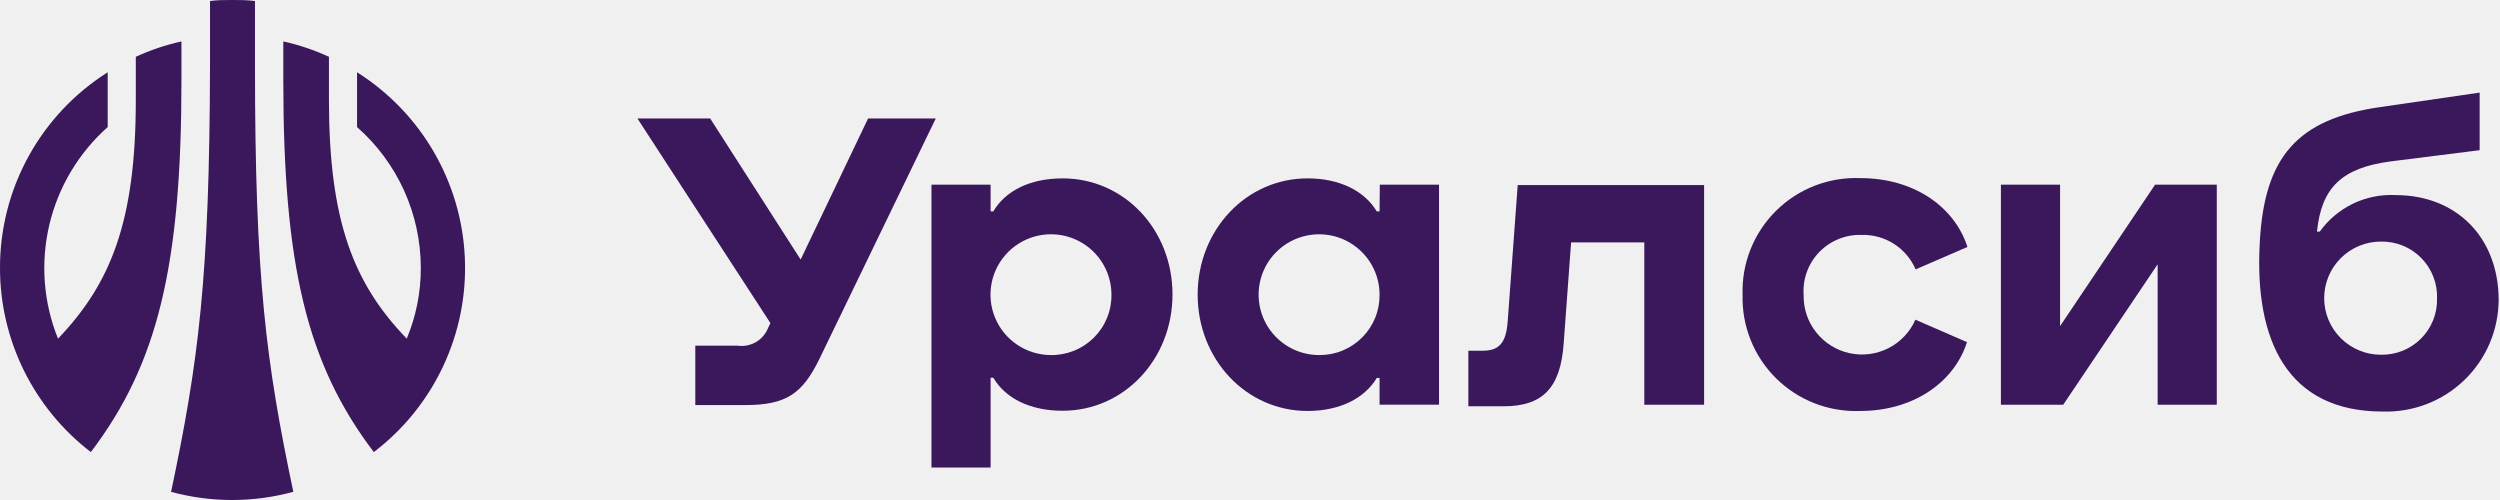
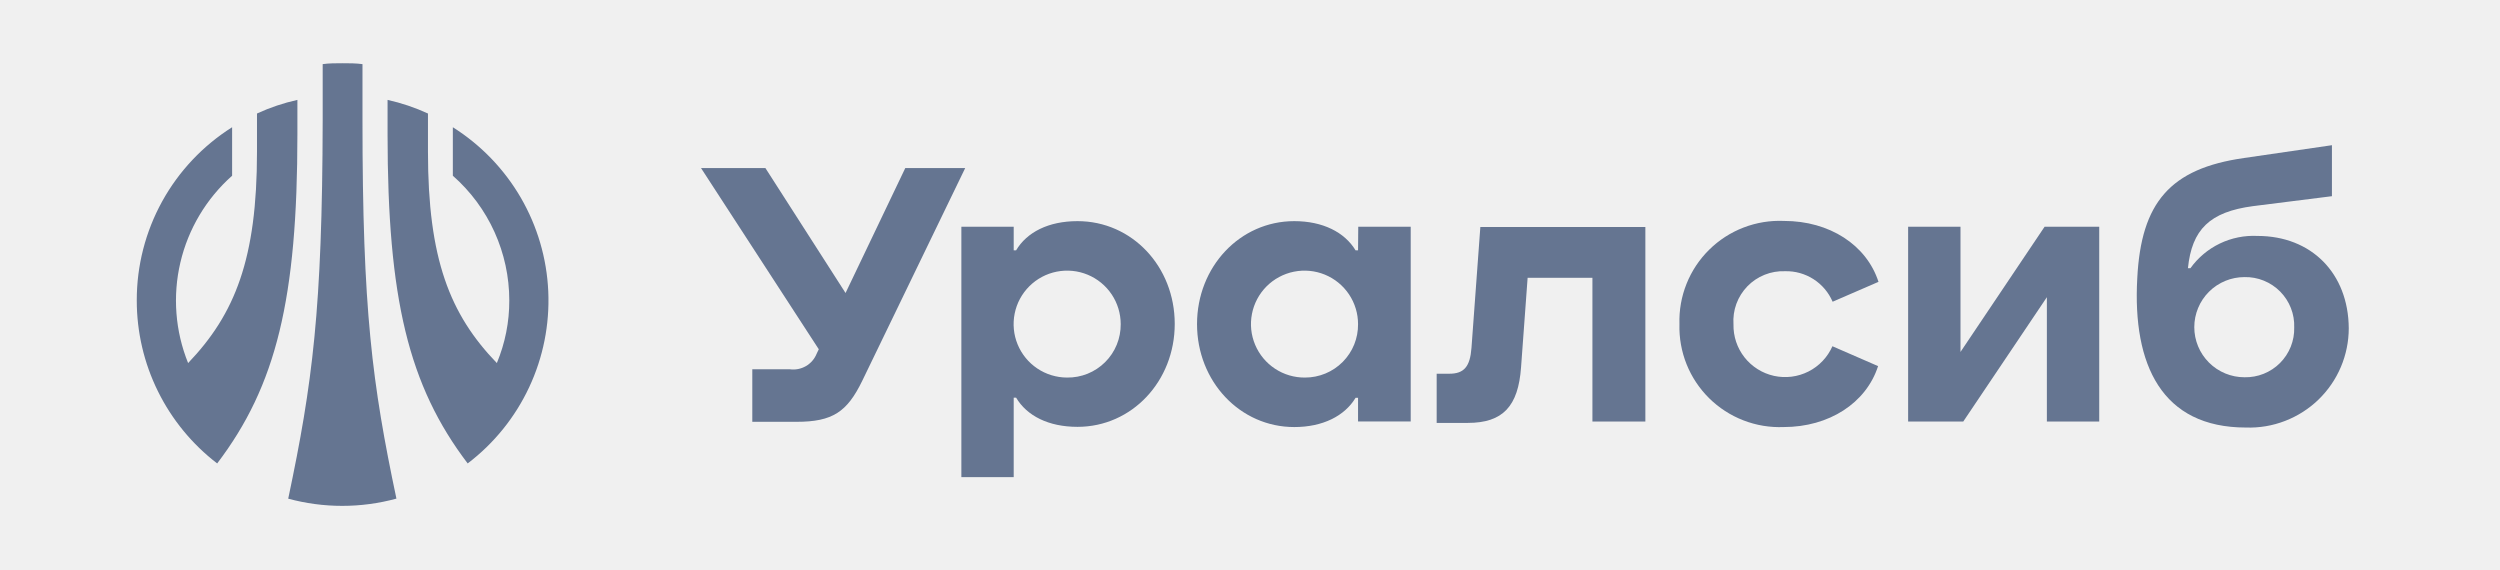
- <svg xmlns="http://www.w3.org/2000/svg" width="140" height="28" viewBox="0 0 140 28" fill="none">
-   <g clip-path="url(#clip0_6650_19795)">
-     <path d="M15.865 4.489C15.865 14.88 17.188 20.387 20.933 25.316C22.599 24.048 23.933 22.396 24.82 20.502C25.708 18.607 26.124 16.527 26.031 14.437C25.939 12.348 25.342 10.312 24.291 8.503C23.24 6.694 21.766 5.165 19.995 4.048V7.116C21.116 8.102 22.014 9.315 22.63 10.674C23.245 12.034 23.564 13.508 23.565 14.999C23.57 16.361 23.302 17.71 22.778 18.966C19.8 15.88 18.421 12.372 18.421 5.601V3.181C17.602 2.804 16.746 2.515 15.865 2.32V4.489ZM9.57 27.541C11.814 28.153 14.181 28.153 16.426 27.541C14.89 20.255 14.279 15.597 14.279 3.608V0.057C13.851 0 13.441 0 13.02 0C12.598 0 12.157 0 11.761 0.057V3.608C11.735 15.572 11.118 20.255 9.582 27.541H9.57ZM1.55956e-05 14.999C-0.002 16.994 0.456 18.961 1.339 20.75C2.221 22.539 3.503 24.101 5.087 25.316C8.833 20.387 10.161 14.88 10.161 4.489V2.32C9.281 2.515 8.424 2.803 7.605 3.181V5.601C7.605 12.372 6.22 15.861 3.249 18.966C2.432 16.946 2.262 14.722 2.76 12.601C3.258 10.48 4.401 8.564 6.031 7.116V4.048C4.181 5.216 2.658 6.833 1.603 8.748C0.548 10.663 -0.003 12.814 1.55956e-05 14.999Z" fill="#3B175C" />
-     <path d="M59.509 9.989C57.677 9.989 56.305 10.686 55.625 11.837H55.474V10.341H52.162V26.183H55.474V21.153H55.625C56.305 22.304 57.677 23.002 59.509 23.002C62.947 23.002 65.66 20.116 65.66 16.489C65.66 12.861 62.959 9.989 59.509 9.989ZM58.842 19.884C58.173 19.881 57.519 19.68 56.964 19.307C56.408 18.934 55.976 18.405 55.722 17.787C55.467 17.169 55.402 16.489 55.534 15.834C55.666 15.179 55.99 14.577 56.464 14.105C56.938 13.634 57.542 13.313 58.198 13.183C58.855 13.054 59.535 13.121 60.154 13.378C60.772 13.634 61.3 14.068 61.672 14.624C62.043 15.18 62.242 15.833 62.242 16.501C62.247 16.948 62.162 17.391 61.993 17.805C61.824 18.218 61.573 18.593 61.257 18.909C60.94 19.224 60.563 19.473 60.148 19.64C59.733 19.807 59.289 19.89 58.842 19.884Z" fill="#3B175C" />
-     <path d="M48.614 6.633L44.836 14.535L39.768 6.633H35.695L43.143 18.093L43.011 18.37C42.878 18.703 42.637 18.982 42.326 19.161C42.015 19.34 41.653 19.409 41.298 19.357H38.937V22.683H41.739C44.018 22.683 44.931 22.054 45.881 20.111L52.404 6.633H48.614Z" fill="#3B175C" />
-     <path d="M134.151 10.925C133.329 10.883 132.51 11.049 131.768 11.405C131.027 11.762 130.387 12.3 129.908 12.968H129.75C130.002 10.504 131.136 9.404 133.868 9.039L138.86 8.411V5.186L133.289 5.997C128.636 6.663 126.786 8.8 126.546 13.616C126.244 19.073 128.095 23.046 133.421 23.046C134.265 23.073 135.107 22.931 135.894 22.628C136.682 22.325 137.401 21.866 138.008 21.279C138.615 20.693 139.097 19.99 139.426 19.214C139.755 18.437 139.925 17.602 139.924 16.759C139.9 13.283 137.557 10.925 134.151 10.925ZM133.327 19.865C132.485 19.865 131.678 19.531 131.083 18.937C130.488 18.342 130.154 17.537 130.154 16.696C130.154 15.856 130.488 15.05 131.083 14.456C131.678 13.862 132.485 13.528 133.327 13.528C133.746 13.519 134.163 13.596 134.552 13.753C134.941 13.911 135.294 14.146 135.588 14.444C135.882 14.743 136.113 15.098 136.265 15.489C136.418 15.879 136.489 16.296 136.474 16.715C136.485 17.131 136.41 17.545 136.256 17.931C136.101 18.317 135.87 18.668 135.576 18.963C135.282 19.257 134.93 19.489 134.544 19.644C134.157 19.799 133.743 19.874 133.327 19.865Z" fill="#3B175C" />
-     <path d="M77.256 11.837H77.099C76.406 10.686 75.021 9.989 73.22 9.989C69.783 9.989 67.069 12.88 67.069 16.501C67.069 20.122 69.783 23.014 73.22 23.014C75.021 23.014 76.406 22.316 77.099 21.166H77.256V22.662H80.586V10.341H77.269L77.256 11.837ZM73.894 19.884C73.223 19.888 72.566 19.694 72.005 19.326C71.445 18.957 71.007 18.431 70.747 17.813C70.487 17.195 70.416 16.515 70.544 15.857C70.671 15.199 70.992 14.594 71.465 14.119C71.938 13.643 72.541 13.319 73.199 13.186C73.856 13.054 74.539 13.119 75.159 13.374C75.779 13.63 76.31 14.063 76.683 14.62C77.057 15.176 77.256 15.831 77.256 16.501C77.261 16.945 77.178 17.385 77.011 17.796C76.844 18.207 76.597 18.58 76.284 18.895C75.971 19.21 75.599 19.459 75.188 19.629C74.778 19.799 74.338 19.885 73.894 19.884Z" fill="#3B175C" />
-     <path d="M104.259 13.156C104.897 13.139 105.527 13.314 106.064 13.658C106.602 14.002 107.024 14.5 107.275 15.086L110.177 13.829C109.421 11.49 107.073 9.975 104.202 9.975C103.33 9.937 102.459 10.079 101.644 10.392C100.829 10.705 100.088 11.183 99.467 11.796C98.846 12.408 98.358 13.142 98.034 13.952C97.71 14.762 97.557 15.629 97.585 16.501C97.56 17.369 97.713 18.233 98.036 19.039C98.359 19.846 98.845 20.577 99.463 21.188C100.081 21.799 100.819 22.276 101.63 22.59C102.441 22.904 103.308 23.048 104.177 23.014C107.048 23.014 109.396 21.498 110.152 19.16L107.262 17.903C106.958 18.594 106.423 19.159 105.747 19.5C105.073 19.842 104.3 19.939 103.562 19.775C102.823 19.611 102.164 19.196 101.698 18.601C101.231 18.006 100.986 17.269 101.004 16.513C100.973 16.074 101.036 15.633 101.187 15.219C101.339 14.805 101.576 14.428 101.882 14.111C102.19 13.795 102.56 13.546 102.97 13.382C103.379 13.217 103.818 13.14 104.259 13.156Z" fill="#3B175C" />
-     <path d="M84.992 10.362L84.431 18C84.343 19.201 83.952 19.64 83.033 19.64H82.228V22.752H84.198C86.421 22.752 87.39 21.696 87.566 19.232L87.982 13.574H92.081V22.664H95.43V10.362H84.992Z" fill="#3B175C" />
-     <path d="M120.684 10.342L115.364 18.263V10.342H112.051V22.664H115.54L120.828 14.8V22.664H124.14V10.342H120.684Z" fill="#3B175C" />
+ <svg xmlns="http://www.w3.org/2000/svg" width="123" height="28" viewBox="0 0 123 28" fill="none">
+   <g clip-path="url(#clip0_7026_3251)">
+     <path d="M19.068 6.602C19.068 14.684 20.096 18.968 23.01 22.801C24.306 21.815 25.343 20.53 26.033 19.057C26.724 17.583 27.047 15.965 26.975 14.34C26.904 12.715 26.439 11.131 25.622 9.724C24.804 8.317 23.658 7.129 22.28 6.26V8.646C23.152 9.413 23.851 10.356 24.329 11.413C24.808 12.47 25.056 13.617 25.057 14.777C25.061 15.836 24.853 16.885 24.445 17.863C22.129 15.462 21.056 12.734 21.056 7.468V5.585C20.419 5.292 19.753 5.067 19.068 4.915V6.602ZM14.171 24.532C15.917 25.008 17.759 25.008 19.504 24.532C18.309 18.865 17.834 15.242 17.834 5.918V3.155C17.501 3.111 17.183 3.111 16.855 3.111C16.527 3.111 16.184 3.111 15.876 3.155V5.918C15.856 15.222 15.376 18.865 14.181 24.532H14.171ZM6.729 14.777C6.727 16.328 7.083 17.859 7.77 19.25C8.456 20.641 9.453 21.856 10.685 22.801C13.599 18.968 14.632 14.684 14.632 6.602V4.915C13.947 5.067 13.281 5.291 12.644 5.585V7.468C12.644 12.734 11.566 15.447 9.255 17.863C8.62 16.291 8.488 14.562 8.875 12.912C9.263 11.262 10.151 9.772 11.42 8.646V6.26C9.981 7.168 8.795 8.426 7.975 9.915C7.155 11.405 6.726 13.078 6.729 14.777Z" fill="#657591" />
+     <path d="M53.013 10.88C51.588 10.88 50.521 11.423 49.992 12.317H49.874V11.154H47.299V23.475H49.874V19.564H49.992C50.521 20.458 51.588 21.001 53.013 21.001C55.687 21.001 57.797 18.757 57.797 15.936C57.797 13.114 55.697 10.88 53.013 10.88ZM52.494 18.576C51.974 18.574 51.465 18.418 51.033 18.128C50.601 17.838 50.265 17.426 50.067 16.945C49.869 16.465 49.819 15.936 49.922 15.426C50.024 14.917 50.276 14.449 50.645 14.082C51.014 13.715 51.483 13.465 51.994 13.365C52.504 13.264 53.034 13.317 53.514 13.516C53.995 13.715 54.406 14.053 54.695 14.485C54.984 14.917 55.138 15.425 55.139 15.945C55.142 16.293 55.077 16.637 54.945 16.959C54.813 17.281 54.619 17.573 54.372 17.818C54.126 18.063 53.833 18.256 53.51 18.387C53.188 18.517 52.842 18.581 52.494 18.576Z" fill="#657591" />
+     <path d="M44.539 8.27L41.601 14.416L37.659 8.27H34.491L40.284 17.184L40.181 17.399C40.078 17.658 39.891 17.875 39.649 18.014C39.407 18.153 39.126 18.207 38.849 18.167H37.013V20.753H39.192C40.965 20.753 41.675 20.264 42.414 18.753L47.487 8.27H44.539Z" fill="#657591" />
+     <path d="M111.069 11.608C110.429 11.576 109.792 11.704 109.215 11.982C108.638 12.26 108.141 12.678 107.768 13.197H107.646C107.842 11.281 108.723 10.425 110.848 10.142L114.731 9.653V7.144L110.398 7.775C106.779 8.293 105.34 9.956 105.153 13.701C104.918 17.945 106.358 21.035 110.5 21.035C111.157 21.057 111.812 20.947 112.424 20.71C113.037 20.474 113.596 20.118 114.068 19.662C114.54 19.205 114.916 18.659 115.171 18.055C115.427 17.451 115.559 16.802 115.559 16.146C115.539 13.442 113.718 11.608 111.069 11.608ZM110.427 18.561C109.773 18.561 109.145 18.302 108.682 17.839C108.219 17.377 107.959 16.75 107.959 16.097C107.959 15.443 108.219 14.816 108.682 14.354C109.145 13.892 109.773 13.633 110.427 13.633C110.753 13.626 111.078 13.685 111.38 13.808C111.683 13.931 111.957 14.114 112.186 14.346C112.415 14.578 112.594 14.854 112.713 15.158C112.832 15.461 112.887 15.786 112.875 16.112C112.884 16.435 112.825 16.757 112.706 17.057C112.585 17.358 112.405 17.631 112.177 17.86C111.948 18.089 111.674 18.269 111.374 18.39C111.073 18.51 110.751 18.569 110.427 18.561Z" fill="#657591" />
+     <path d="M66.816 12.317H66.694C66.155 11.423 65.078 10.88 63.678 10.88C61.004 10.88 58.894 13.129 58.894 15.945C58.894 18.762 61.004 21.011 63.678 21.011C65.078 21.011 66.155 20.468 66.694 19.573H66.816V20.737H69.407V11.154H66.826L66.816 12.317ZM64.202 18.576C63.68 18.58 63.169 18.429 62.733 18.142C62.297 17.855 61.956 17.446 61.754 16.966C61.551 16.485 61.496 15.956 61.596 15.444C61.695 14.933 61.945 14.462 62.312 14.092C62.68 13.723 63.149 13.47 63.661 13.367C64.172 13.264 64.703 13.315 65.186 13.513C65.668 13.712 66.081 14.049 66.371 14.482C66.661 14.915 66.816 15.424 66.816 15.945C66.82 16.29 66.755 16.633 66.626 16.952C66.496 17.272 66.304 17.562 66.061 17.807C65.817 18.052 65.528 18.246 65.208 18.378C64.889 18.51 64.547 18.577 64.202 18.576Z" fill="#657591" />
+     <path d="M87.819 13.344C88.316 13.33 88.805 13.466 89.223 13.734C89.642 14.002 89.969 14.389 90.165 14.845L92.422 13.867C91.834 12.048 90.008 10.87 87.775 10.87C87.097 10.84 86.419 10.95 85.786 11.194C85.151 11.437 84.575 11.809 84.092 12.286C83.609 12.762 83.229 13.333 82.978 13.963C82.726 14.592 82.607 15.267 82.629 15.945C82.609 16.62 82.728 17.292 82.979 17.92C83.231 18.547 83.609 19.116 84.089 19.591C84.57 20.066 85.144 20.437 85.774 20.681C86.405 20.926 87.079 21.038 87.755 21.011C89.988 21.011 91.815 19.832 92.402 18.013L90.155 17.035C89.918 17.573 89.502 18.013 88.977 18.278C88.452 18.544 87.851 18.619 87.277 18.492C86.702 18.364 86.19 18.041 85.827 17.579C85.464 17.116 85.274 16.542 85.287 15.955C85.264 15.613 85.312 15.27 85.43 14.948C85.548 14.626 85.733 14.333 85.971 14.086C86.21 13.84 86.498 13.647 86.816 13.519C87.135 13.391 87.476 13.331 87.819 13.344Z" fill="#657591" />
+     <path d="M72.833 11.17L72.397 17.111C72.329 18.045 72.025 18.387 71.31 18.387H70.684V20.807H72.216C73.945 20.807 74.699 19.986 74.836 18.069L75.159 13.669H78.347V20.739H80.952V11.17H72.833Z" fill="#657591" />
+     <path d="M100.594 11.155L96.456 17.316V11.155H93.88V20.738H96.593L100.706 14.622V20.738H103.282V11.155H100.594Z" fill="#657591" />
  </g>
  <defs>
-     <clipPath id="clip0_6650_19795">
-       <rect width="140" height="28" fill="white" />
+     <clipPath id="clip0_7026_3251">
+       <rect width="108.889" height="21.778" fill="white" transform="translate(6.72852 3.11108)" />
    </clipPath>
  </defs>
</svg>
